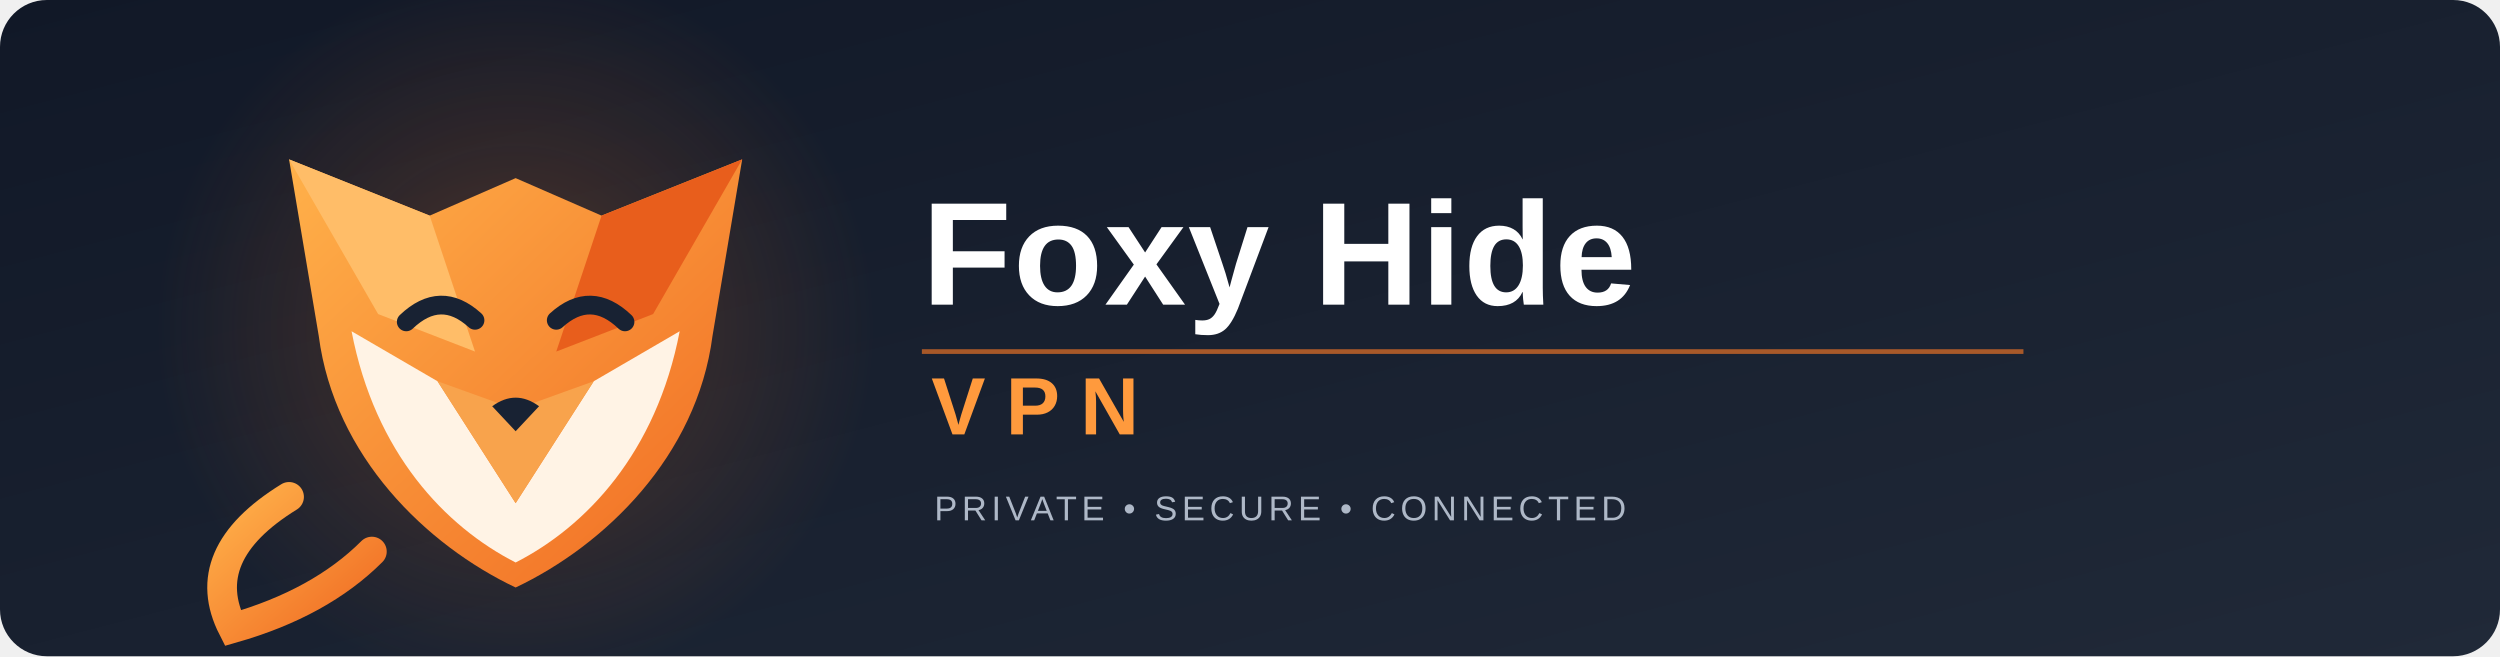
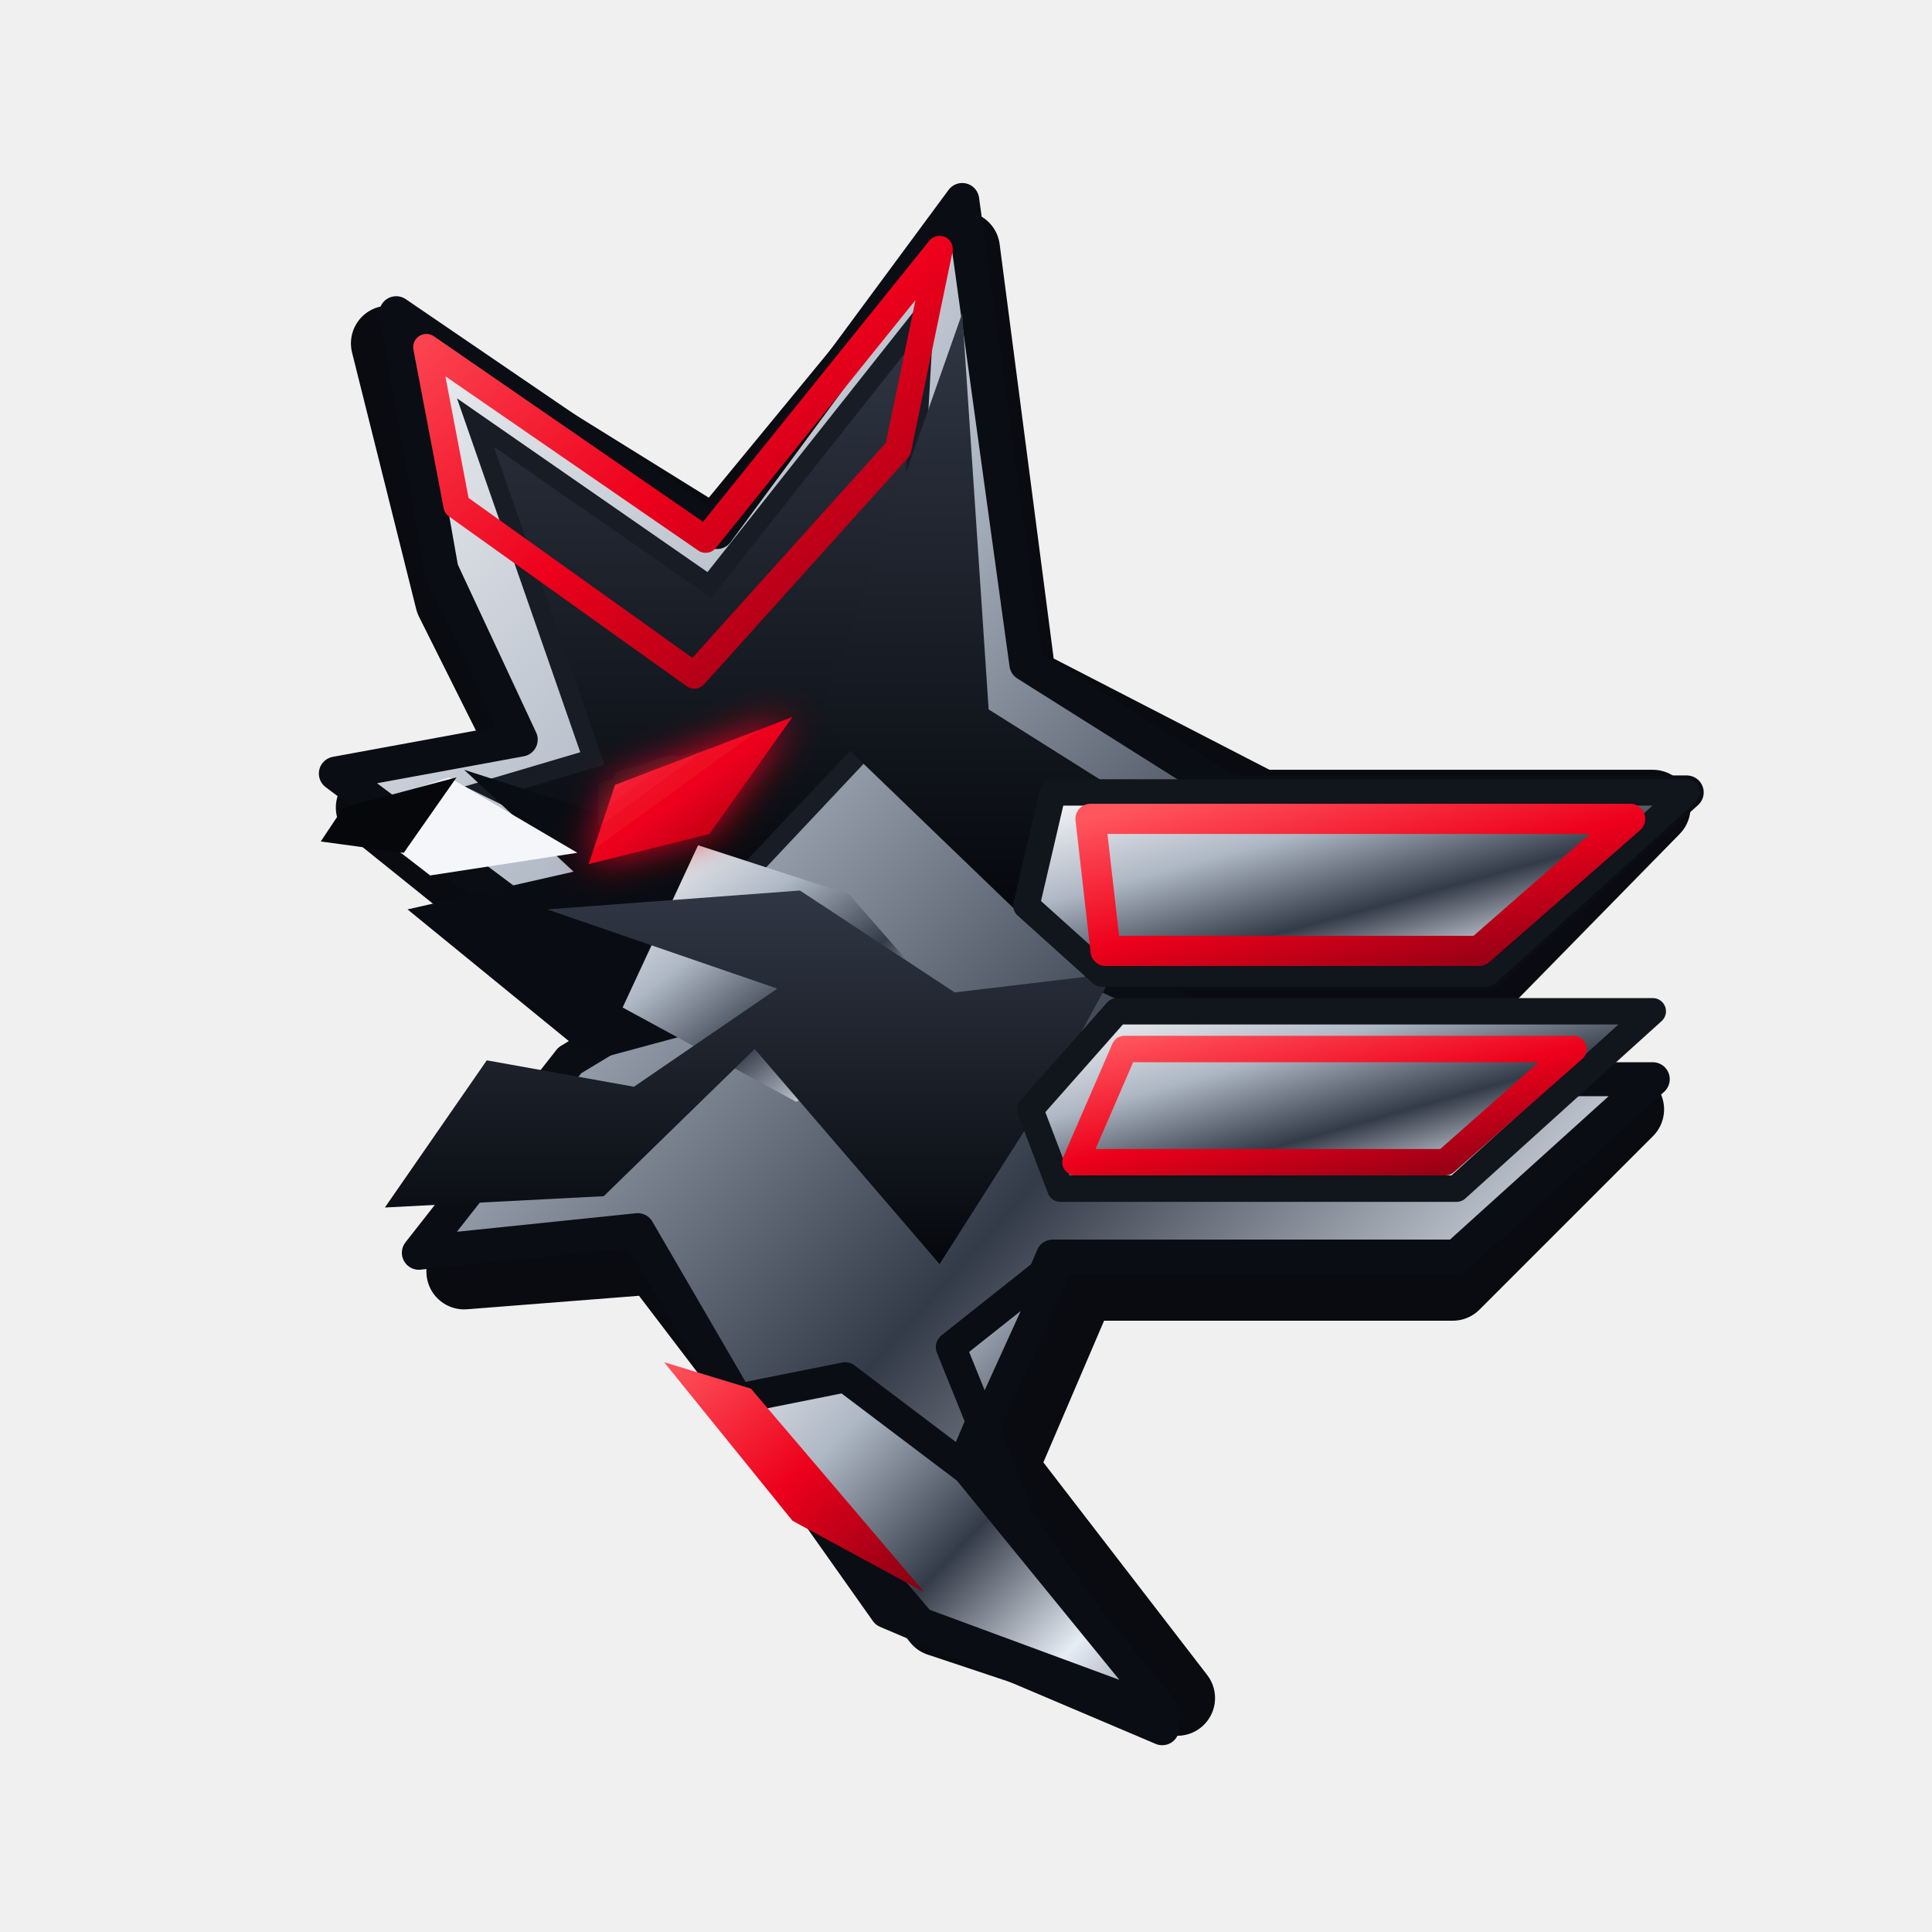
- <svg xmlns="http://www.w3.org/2000/svg" width="1600" height="420" viewBox="0 0 1600 420" role="img" aria-labelledby="title desc">
+ <svg xmlns="http://www.w3.org/2000/svg" viewBox="0 0 512 512">
  <defs>
-     <linearGradient id="bg" x1="0" y1="0" x2="1" y2="1">
-       <stop offset="0" stop-color="#111827" />
-       <stop offset="1" stop-color="#202938" />
+     <linearGradient id="silver" x1="0" y1="0" x2="1" y2="1">
+       <stop stop-color="#fff" />
+       <stop offset=".32" stop-color="#aeb7c4" />
+       <stop offset=".58" stop-color="#343b48" />
+       <stop offset=".82" stop-color="#e7edf5" />
+       <stop offset="1" stop-color="#7d8795" />
    </linearGradient>
-     <linearGradient id="orange" x1="0" y1="0" x2="1" y2="1">
-       <stop offset="0" stop-color="#ffb14a" />
-       <stop offset="1" stop-color="#f06a22" />
+     <linearGradient id="red" x1="0" y1="0" x2="1" y2="1">
+       <stop stop-color="#ff555d" />
+       <stop offset=".5" stop-color="#ed001b" />
+       <stop offset="1" stop-color="#850014" />
    </linearGradient>
-     <radialGradient id="glow">
-       <stop offset="0" stop-color="#f47725" stop-opacity=".25" />
-       <stop offset="1" stop-color="#f47725" stop-opacity="0" />
-     </radialGradient>
+     <linearGradient id="dark" x1="0" y1="0" x2="0" y2="1">
+       <stop stop-color="#303744" />
+       <stop offset="1" stop-color="#05070c" />
+     </linearGradient>
+     <filter id="glow" x="-40%" y="-40%" width="180%" height="180%">
+       <feGaussianBlur stdDeviation="5" result="b" />
+       <feMerge>
+         <feMergeNode in="b" />
+         <feMergeNode in="SourceGraphic" />
+       </feMerge>
+     </filter>
  </defs>
-   <rect width="1600" height="420" rx="30" fill="url(#bg)" />
-   <circle cx="330" cy="210" r="230" fill="url(#glow)" />
-   <g transform="translate(330 210)">
-     <path d="M-145-108 L-55-72 L0-96 L55-72 L145-108 L126 5 C116 82 57 139 0 166 C-57 139-116 82-126 5Z" fill="url(#orange)" />
-     <path d="M-145-108 L-55-72 L-26 15 L-88-9Z" fill="#ffbd68" />
-     <path d="M145-108 L55-72 L26 15 L88-9Z" fill="#e85e1c" />
-     <path d="M-105 2 L-50 34 L0 112 L50 34 L105 2 C90 80 45 127 0 150 C-45 127-90 80-105 2Z" fill="#fff3e5" />
-     <path d="M-50 34 L0 112 L50 34 L0 52Z" fill="#f8a34c" />
-     <path d="M-70-4 Q-48-25-26-5 M26-5 Q48-25 70-4" fill="none" stroke="#182233" stroke-width="12" stroke-linecap="round" />
-     <path d="M-15 50 Q0 39 15 50 L0 66Z" fill="#182233" />
-     <path d="M-145 108 Q-205 145-181 192 Q-125 176-92 143" fill="none" stroke="url(#orange)" stroke-width="19" stroke-linecap="round" />
-   </g>
-   <g fill="#fff" font-family="Arial, Helvetica, sans-serif">
-     <text x="590" y="195" font-size="94" font-weight="800" letter-spacing="1">Foxy Hide</text>
-     <text x="596" y="278" font-size="52" font-weight="600" letter-spacing="13" fill="#ff9a3d">VPN</text>
-     <text x="598" y="333" font-size="22" fill="#aeb8c7" letter-spacing="3">PRIVATE • SECURE • CONNECTED</text>
-   </g>
-   <path d="M590 225 H1295" stroke="#f47725" stroke-opacity=".65" stroke-width="3" />
+   <path d="M103 91 190 145 255 66 270 181 334 214 438 214 389 264 294 264 352 294 431 294 385 340 286 340 265 389 312 450 249 429 206 375 174 333 123 337 159 291 199 263 145 251 99 214 143 205 120 159Z" fill="#05070b" stroke="#090b10" stroke-width="20" stroke-linejoin="round" />
+   <path d="M105 83 190 141 255 53 272 176 326 210 447 210 394 258 292 258 352 286 438 286 386 333 279 333 257 385 308 458 235 427 194 369 169 326 111 332 151 281 194 255 137 241 89 205 138 196 117 151Z" fill="url(#silver)" stroke="#0a0d13" stroke-width="9" stroke-linejoin="round" />
+   <path d="m126 112 62 43 57-72-6 105-48 51-61-30 27-8Z" fill="url(#dark)" stroke="#171c25" stroke-width="5" />
+   <path d="m255 83 7 105 54 34-45 21-54-52Z" fill="url(#dark)" />
+   <path d="m123 204 62 20 35 40-63 17-49-40 44-10Z" fill="#090c12" />
+   <path d="m185 224 40 13 28 32-42 23-46-25Z" fill="url(#silver)" />
+   <path d="m145 241 61 21-38 26-39-7-27 39 58-3 40-39 49 57 28-44 18-33-42 5-41-27Z" fill="url(#dark)" />
+   <path d="m163 208 47-18-22 31-32 8Z" fill="url(#red)" filter="url(#glow)" />
+   <path d="m119 206 34 20-39 6-22-17Z" fill="#f4f6fa" />
+   <path d="m91 214 30-8-14 20-22-3Z" fill="#05070b" />
+   <path d="M279 210h168l-53 48H292l-20-18Z" fill="url(#silver)" stroke="#11151c" stroke-width="7" stroke-linejoin="round" />
+   <path d="M296 268h142l-52 47H281l-8-21Z" fill="url(#silver)" stroke="#11151c" stroke-width="7" stroke-linejoin="round" />
+   <path d="m293 252 99 0 40-35-143 0Z" fill="none" stroke="url(#red)" stroke-width="8" stroke-linejoin="round" />
+   <path d="m285 308 98 0 34-30-119 0Z" fill="none" stroke="url(#red)" stroke-width="7" stroke-linejoin="round" />
+   <path d="M281 334 256 389 309 454 244 430 194 371 224 365 269 399 252 357Z" fill="url(#silver)" stroke="#0a0d13" stroke-width="8" stroke-linejoin="round" />
+   <path d="m199 368 46 54-35-19-34-42Z" fill="url(#red)" />
+   <path d="m113 92 74 51 62-77-11 53-54 60-63-45Z" fill="none" stroke="url(#red)" stroke-width="7" stroke-linejoin="round" />
</svg>
